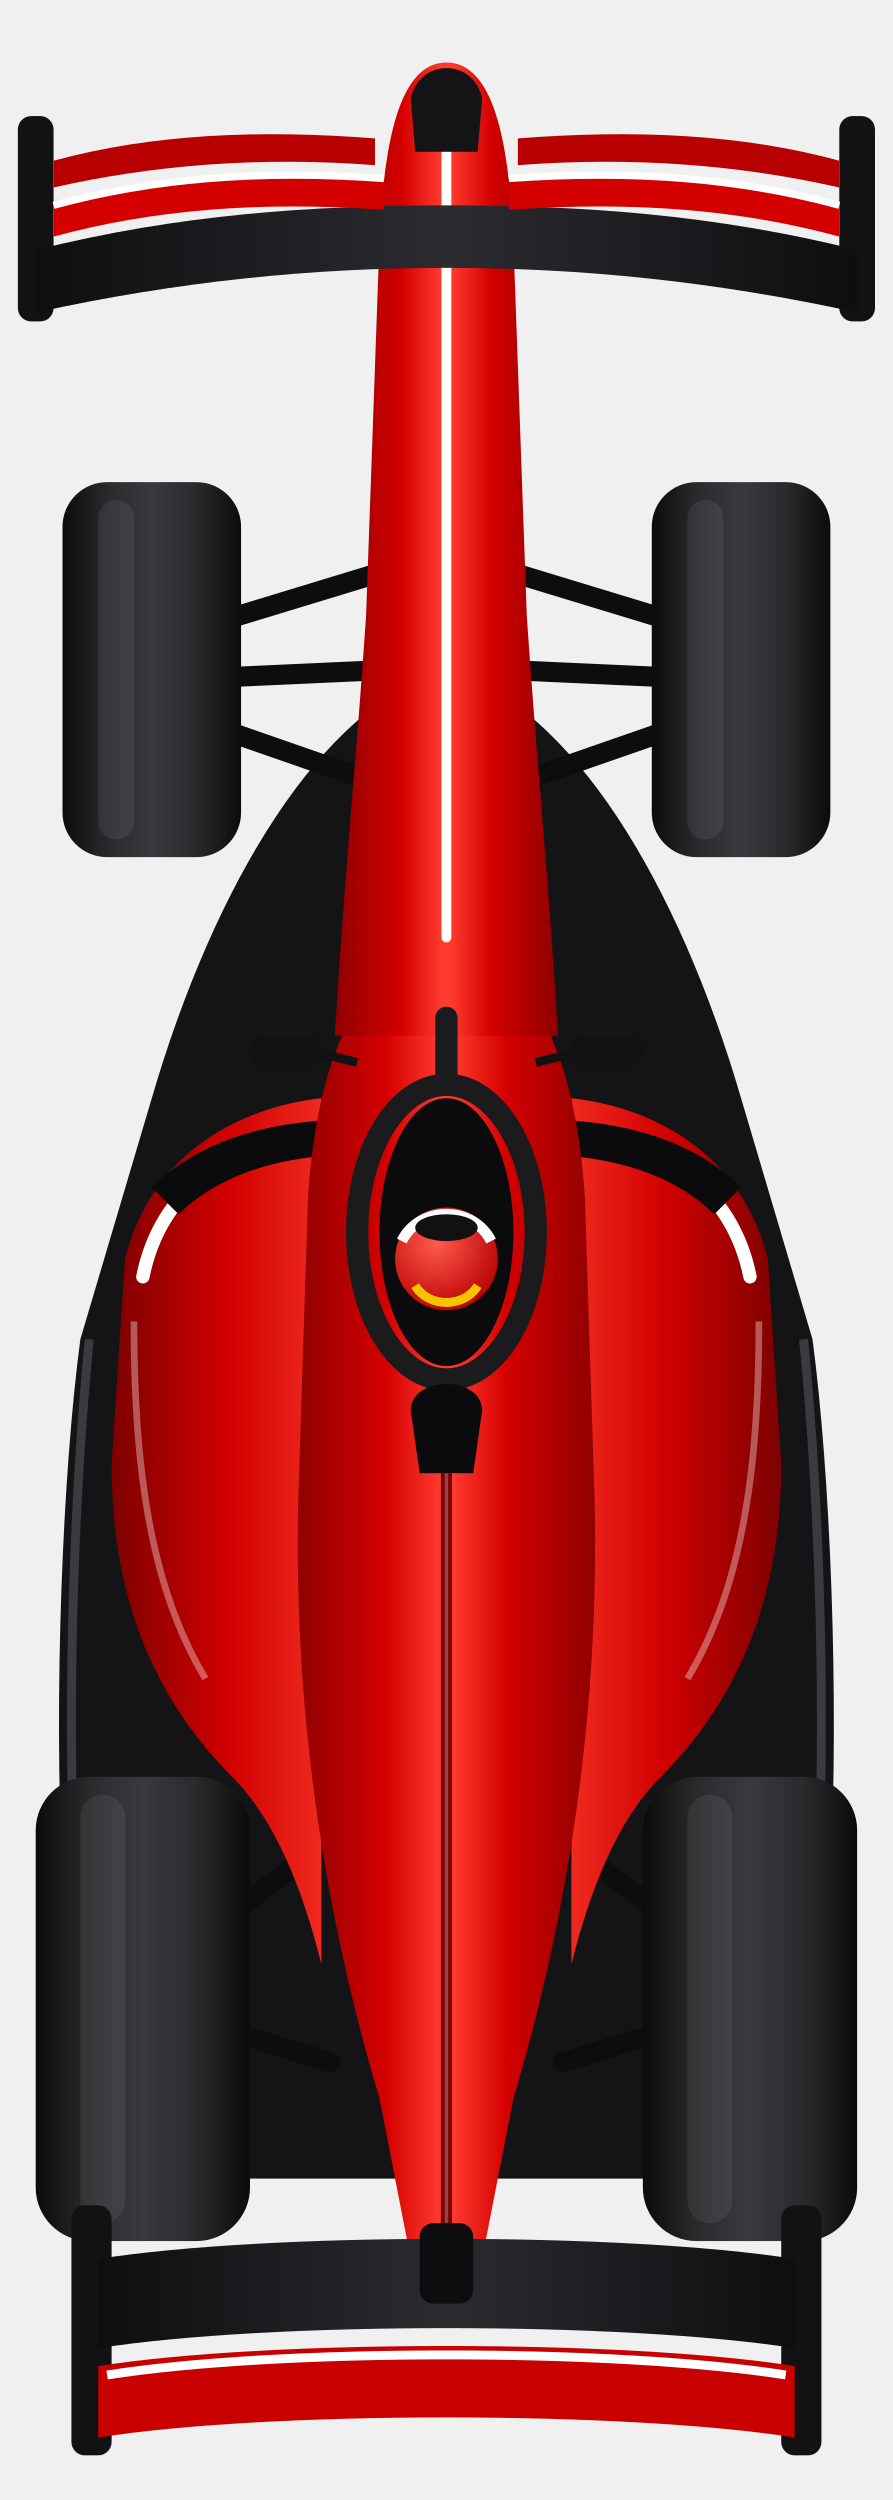
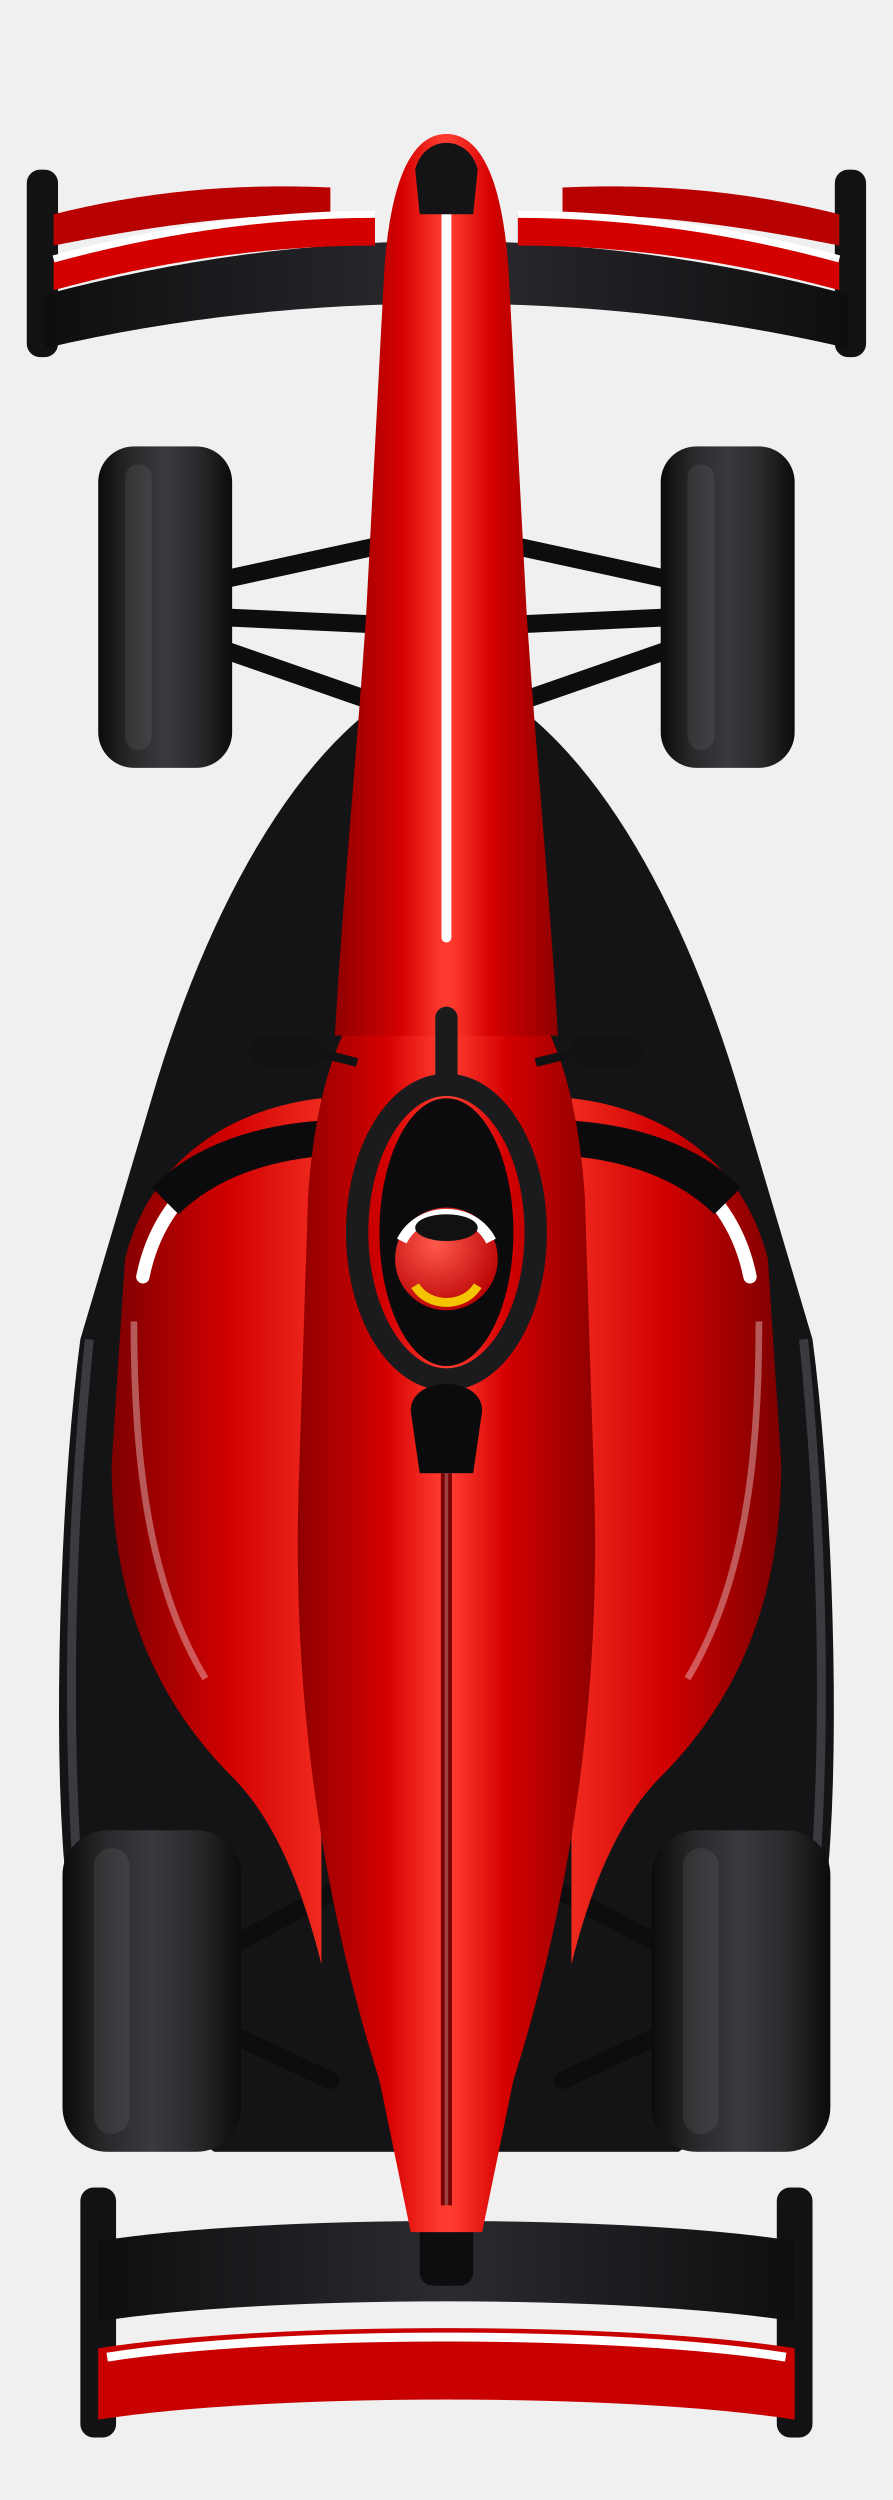
<svg xmlns="http://www.w3.org/2000/svg" width="200" height="560" viewBox="0 0 200 560">
  <defs>
    <linearGradient id="red" x1="0" x2="1" y1="0" y2="0">
      <stop offset="0" stop-color="#8f0000" />
      <stop offset="0.3" stop-color="#d40000" />
      <stop offset="0.48" stop-color="#ff3b2f" />
      <stop offset="0.52" stop-color="#ff3b2f" />
      <stop offset="0.7" stop-color="#d40000" />
      <stop offset="1" stop-color="#8f0000" />
    </linearGradient>
    <linearGradient id="podL" x1="0" x2="1" y1="0" y2="0">
      <stop offset="0" stop-color="#7d0000" />
      <stop offset="0.55" stop-color="#d00000" />
      <stop offset="1" stop-color="#f02a1f" />
    </linearGradient>
    <linearGradient id="podR" x1="1" x2="0" y1="0" y2="0">
      <stop offset="0" stop-color="#7d0000" />
      <stop offset="0.55" stop-color="#d00000" />
      <stop offset="1" stop-color="#f02a1f" />
    </linearGradient>
    <linearGradient id="tyre" x1="0" x2="1" y1="0" y2="0">
      <stop offset="0" stop-color="#0b0b0c" />
      <stop offset="0.25" stop-color="#2a2a2d" />
      <stop offset="0.5" stop-color="#3a3a3e" />
      <stop offset="0.75" stop-color="#2a2a2d" />
      <stop offset="1" stop-color="#0b0b0c" />
    </linearGradient>
    <linearGradient id="carbon" x1="0" x2="1" y1="0" y2="0">
      <stop offset="0" stop-color="#0e0e10" />
      <stop offset="0.5" stop-color="#2b2b30" />
      <stop offset="1" stop-color="#0e0e10" />
    </linearGradient>
    <radialGradient id="helmet" cx="0.4" cy="0.35" r="0.7">
      <stop offset="0" stop-color="#ff5a4e" />
      <stop offset="1" stop-color="#b80000" />
    </radialGradient>
  </defs>
-   <path d="M100 150 C72 158 48 198 34 246 L18 300 C14 330 12 380 14 420 C16 456 30 476 48 488 L152 488 C170 476 184 456 186 420 C188 380 186 330 182 300 L166 246 C152 198 128 158 100 150 Z" fill="#141416" />
-   <path d="M20 300 C16 340 15 390 17 424" stroke="#3a3a3f" stroke-width="2" fill="none" />
-   <path d="M180 300 C184 340 185 390 183 424" stroke="#3a3a3f" stroke-width="2" fill="none" />
-   <g stroke="#0d0d0f" stroke-width="4.5" stroke-linecap="round">
-     <path d="M86 128 L40 142 M86 176 L40 160 M88 150 L44 152" />
-     <path d="M114 128 L160 142 M114 176 L160 160 M112 150 L156 152" />
-     <path d="M74 412 L42 436 M74 462 L42 452" />
-     <path d="M126 412 L158 436 M126 462 L158 452" />
+   <path d="M100 150 C72 158 48 198 34 246 L18 300 C14 330 12 380 14 412 C16 448 30 470 48 482 L152 482 C170 470 184 448 186 412 C188 380 186 330 182 300 L166 246 C152 198 128 158 100 150 Z" fill="#141416" />
+   <path d="M20 300 C16 340 15 380 17 414" stroke="#3a3a3f" stroke-width="2" fill="none" />
+   <path d="M180 300 C184 340 185 380 183 414" stroke="#3a3a3f" stroke-width="2" fill="none" />
+   <g stroke="#0d0d0f" stroke-width="4" stroke-linecap="round">
+     <path d="M86 122 L40 132 M86 158 L40 142 M87 140 L44 138" />
+     <path d="M114 122 L160 132 M114 158 L160 142 M113 140 L156 138" />
+     <path d="M74 424 L44 440 M74 466 L44 452" />
+     <path d="M126 424 L156 440 M126 466 L156 452" />
  </g>
  <g>
-     <rect x="14" y="108" width="40" height="84" rx="10" fill="url(#tyre)" />
-     <rect x="146" y="108" width="40" height="84" rx="10" fill="url(#tyre)" />
-     <rect x="8" y="398" width="48" height="104" rx="12" fill="url(#tyre)" />
-     <rect x="144" y="398" width="48" height="104" rx="12" fill="url(#tyre)" />
+     <rect x="22" y="100" width="30" height="72" rx="8" fill="url(#tyre)" />
+     <rect x="148" y="100" width="30" height="72" rx="8" fill="url(#tyre)" />
+     <rect x="14" y="410" width="40" height="72" rx="10" fill="url(#tyre)" />
+     <rect x="146" y="410" width="40" height="72" rx="10" fill="url(#tyre)" />
    <g fill="#fff" opacity="0.07">
-       <rect x="22" y="112" width="8" height="76" rx="4" />
-       <rect x="154" y="112" width="8" height="76" rx="4" />
-       <rect x="18" y="402" width="10" height="96" rx="5" />
-       <rect x="154" y="402" width="10" height="96" rx="5" />
+       <rect x="28" y="104" width="6" height="64" rx="3" />
+       <rect x="154" y="104" width="6" height="64" rx="3" />
+       <rect x="21" y="414" width="8" height="64" rx="4" />
+       <rect x="153" y="414" width="8" height="64" rx="4" />
    </g>
  </g>
+   <rect x="18" y="490" width="8" height="56" rx="3" fill="#121214" />
+   <rect x="174" y="490" width="8" height="56" rx="3" fill="#121214" />
+   <path d="M22 502 C60 496 140 496 178 502 L178 520 C140 514 60 514 22 520 Z" fill="url(#carbon)" />
+   <path d="M22 526 C60 520 140 520 178 526 L178 542 C140 536 60 536 22 542 Z" fill="#c80000" />
+   <path d="M24 528 C62 522 138 522 176 528" stroke="#fff" stroke-width="2" fill="none" />
+   <rect x="94" y="494" width="12" height="18" rx="3" fill="#0d0d0f" />
+   <rect x="6" y="38" width="7" height="42" rx="3" fill="#121214" />
+   <rect x="187" y="38" width="7" height="42" rx="3" fill="#121214" />
+   <path d="M10 66 C40 58 70 54 100 54 C130 54 160 58 190 66 L190 78 C160 71 130 68 100 68 C70 68 40 71 10 78 Z" fill="url(#carbon)" />
+   <path d="M12 58 C34 52 58 48 84 48 L84 55 C58 55 34 59 12 65 Z" fill="#d40000" />
+   <path d="M188 58 C166 52 142 48 116 48 L116 55 C142 55 166 59 188 65 Z" fill="#d40000" />
+   <path d="M12 48 C32 43 52 41 74 42 L74 48 C52 48 32 51 12 55 Z" fill="#b80000" />
+   <path d="M188 48 C168 43 148 41 126 42 L126 48 C148 48 168 51 188 55 Z" fill="#b80000" />
+   <path d="M12 58 C34 52 58 48 84 48" stroke="#fff" stroke-width="1.6" fill="none" />
+   <path d="M188 58 C166 52 142 48 116 48" stroke="#fff" stroke-width="1.6" fill="none" />
  <path d="M72 246 C54 248 34 258 28 282 L25 328 C25 360 36 382 52 398 C62 408 68 424 72 440 Z" fill="url(#podL)" />
  <path d="M128 246 C146 248 166 258 172 282 L175 328 C175 360 164 382 148 398 C138 408 132 424 128 440 Z" fill="url(#podR)" />
  <path d="M32 286 C36 266 52 256 70 254" stroke="#fff" stroke-width="3" fill="none" stroke-linecap="round" />
  <path d="M168 286 C164 266 148 256 130 254" stroke="#fff" stroke-width="3" fill="none" stroke-linecap="round" />
  <path d="M30 296 C30 330 34 356 46 376" stroke="#fff" stroke-opacity="0.35" stroke-width="1.5" fill="none" />
  <path d="M170 296 C170 330 166 356 154 376" stroke="#fff" stroke-opacity="0.35" stroke-width="1.5" fill="none" />
  <path d="M34 266 C44 256 58 252 72 251 L72 259 C60 260 48 264 40 272 Z" fill="#0b0b0d" />
  <path d="M166 266 C156 256 142 252 128 251 L128 259 C140 260 152 264 160 272 Z" fill="#0b0b0d" />
-   <path d="M100 214 C120 214 129 238 131 268 L133 330 C135 382 127 430 115 470 L108 506 L92 506 L85 470 C73 430 65 382 67 330 L69 268 C71 238 80 214 100 214 Z" fill="url(#red)" />
-   <path d="M100 330 L100 500" stroke="#7a0000" stroke-width="2.5" />
-   <path d="M100 330 L100 500" stroke="#fff" stroke-opacity="0.25" stroke-width="0.8" />
-   <rect x="16" y="494" width="9" height="56" rx="3" fill="#121214" />
-   <rect x="175" y="494" width="9" height="56" rx="3" fill="#121214" />
-   <path d="M22 506 C60 500 140 500 178 506 L178 526 C140 520 60 520 22 526 Z" fill="url(#carbon)" />
-   <path d="M22 530 C60 524 140 524 178 530 L178 546 C140 540 60 540 22 546 Z" fill="#c80000" />
-   <path d="M24 532 C62 526 138 526 176 532" stroke="#fff" stroke-width="2" fill="none" />
-   <rect x="94" y="498" width="12" height="18" rx="3" fill="#0d0d0f" />
-   <path d="M100 14 C90 14 86 30 85 54 L82 138 C80 168 77 198 75 232 L125 232 C123 198 120 168 118 138 L115 54 C114 30 110 14 100 14 Z" fill="url(#red)" />
-   <path d="M100 30 L100 210" stroke="#fff" stroke-width="2.2" stroke-linecap="round" />
-   <path d="M92 22 C94 13 106 13 108 22 L107 34 L93 34 Z" fill="#141416" />
-   <rect x="4" y="26" width="8" height="46" rx="3" fill="#121214" />
-   <rect x="188" y="26" width="8" height="46" rx="3" fill="#121214" />
-   <path d="M8 56 C40 48 70 46 100 46 C130 46 160 48 192 56 L192 70 C160 63 130 60 100 60 C70 60 40 63 8 70 Z" fill="url(#carbon)" />
-   <path d="M12 46 C34 40 58 38 86 40 L86 47 C58 45 34 47 12 53 Z" fill="#d40000" />
-   <path d="M188 46 C166 40 142 38 114 40 L114 47 C142 45 166 47 188 53 Z" fill="#d40000" />
-   <path d="M12 36 C34 30 58 29 84 31 L84 37 C58 35 34 37 12 42 Z" fill="#b80000" />
-   <path d="M188 36 C166 30 142 29 116 31 L116 37 C142 35 166 37 188 42 Z" fill="#b80000" />
-   <path d="M12 46 C34 40 58 38 86 40" stroke="#fff" stroke-width="1.6" fill="none" />
-   <path d="M188 46 C166 40 142 38 114 40" stroke="#fff" stroke-width="1.6" fill="none" />
+   <path d="M100 214 C120 214 129 238 131 268 L133 330 C135 382 127 428 115 466 L108 500 L92 500 L85 466 C73 428 65 382 67 330 L69 268 C71 238 80 214 100 214 Z" fill="url(#red)" />
+   <path d="M100 330 L100 494" stroke="#7a0000" stroke-width="2.5" />
+   <path d="M100 330 L100 494" stroke="#fff" stroke-opacity="0.25" stroke-width="0.8" />
+   <path d="M100 30 C91 30 87 44 86 62 L82 138 C80 168 77 198 75 232 L125 232 C123 198 120 168 118 138 L114 62 C113 44 109 30 100 30 Z" fill="url(#red)" />
+   <path d="M100 44 L100 210" stroke="#fff" stroke-width="2.2" stroke-linecap="round" />
+   <path d="M93 38 C95 30 105 30 107 38 L106 48 L94 48 Z" fill="#141416" />
  <g fill="#121214">
    <rect x="56" y="232" width="16" height="7" rx="3" />
    <rect x="128" y="232" width="16" height="7" rx="3" />
  </g>
  <path d="M72 236 L80 238 M128 236 L120 238" stroke="#121214" stroke-width="2" />
  <ellipse cx="100" cy="276" rx="15" ry="30" fill="#0b0b0d" />
  <circle cx="100" cy="282" r="11.5" fill="url(#helmet)" />
  <path d="M90 278 C94 270 106 270 110 278" stroke="#fff" stroke-width="2.4" fill="none" />
  <path d="M93 288 C96 293 104 293 107 288" stroke="#f5c400" stroke-width="2" fill="none" />
  <ellipse cx="100" cy="275" rx="7" ry="3" fill="#111" />
  <ellipse cx="100" cy="276" rx="20" ry="33" fill="none" stroke="#1b1b1e" stroke-width="5" />
  <path d="M100 243 L100 228" stroke="#1b1b1e" stroke-width="5" stroke-linecap="round" />
  <path d="M92 316 C92 308 108 308 108 316 L106 330 L94 330 Z" fill="#0b0b0d" />
</svg>
